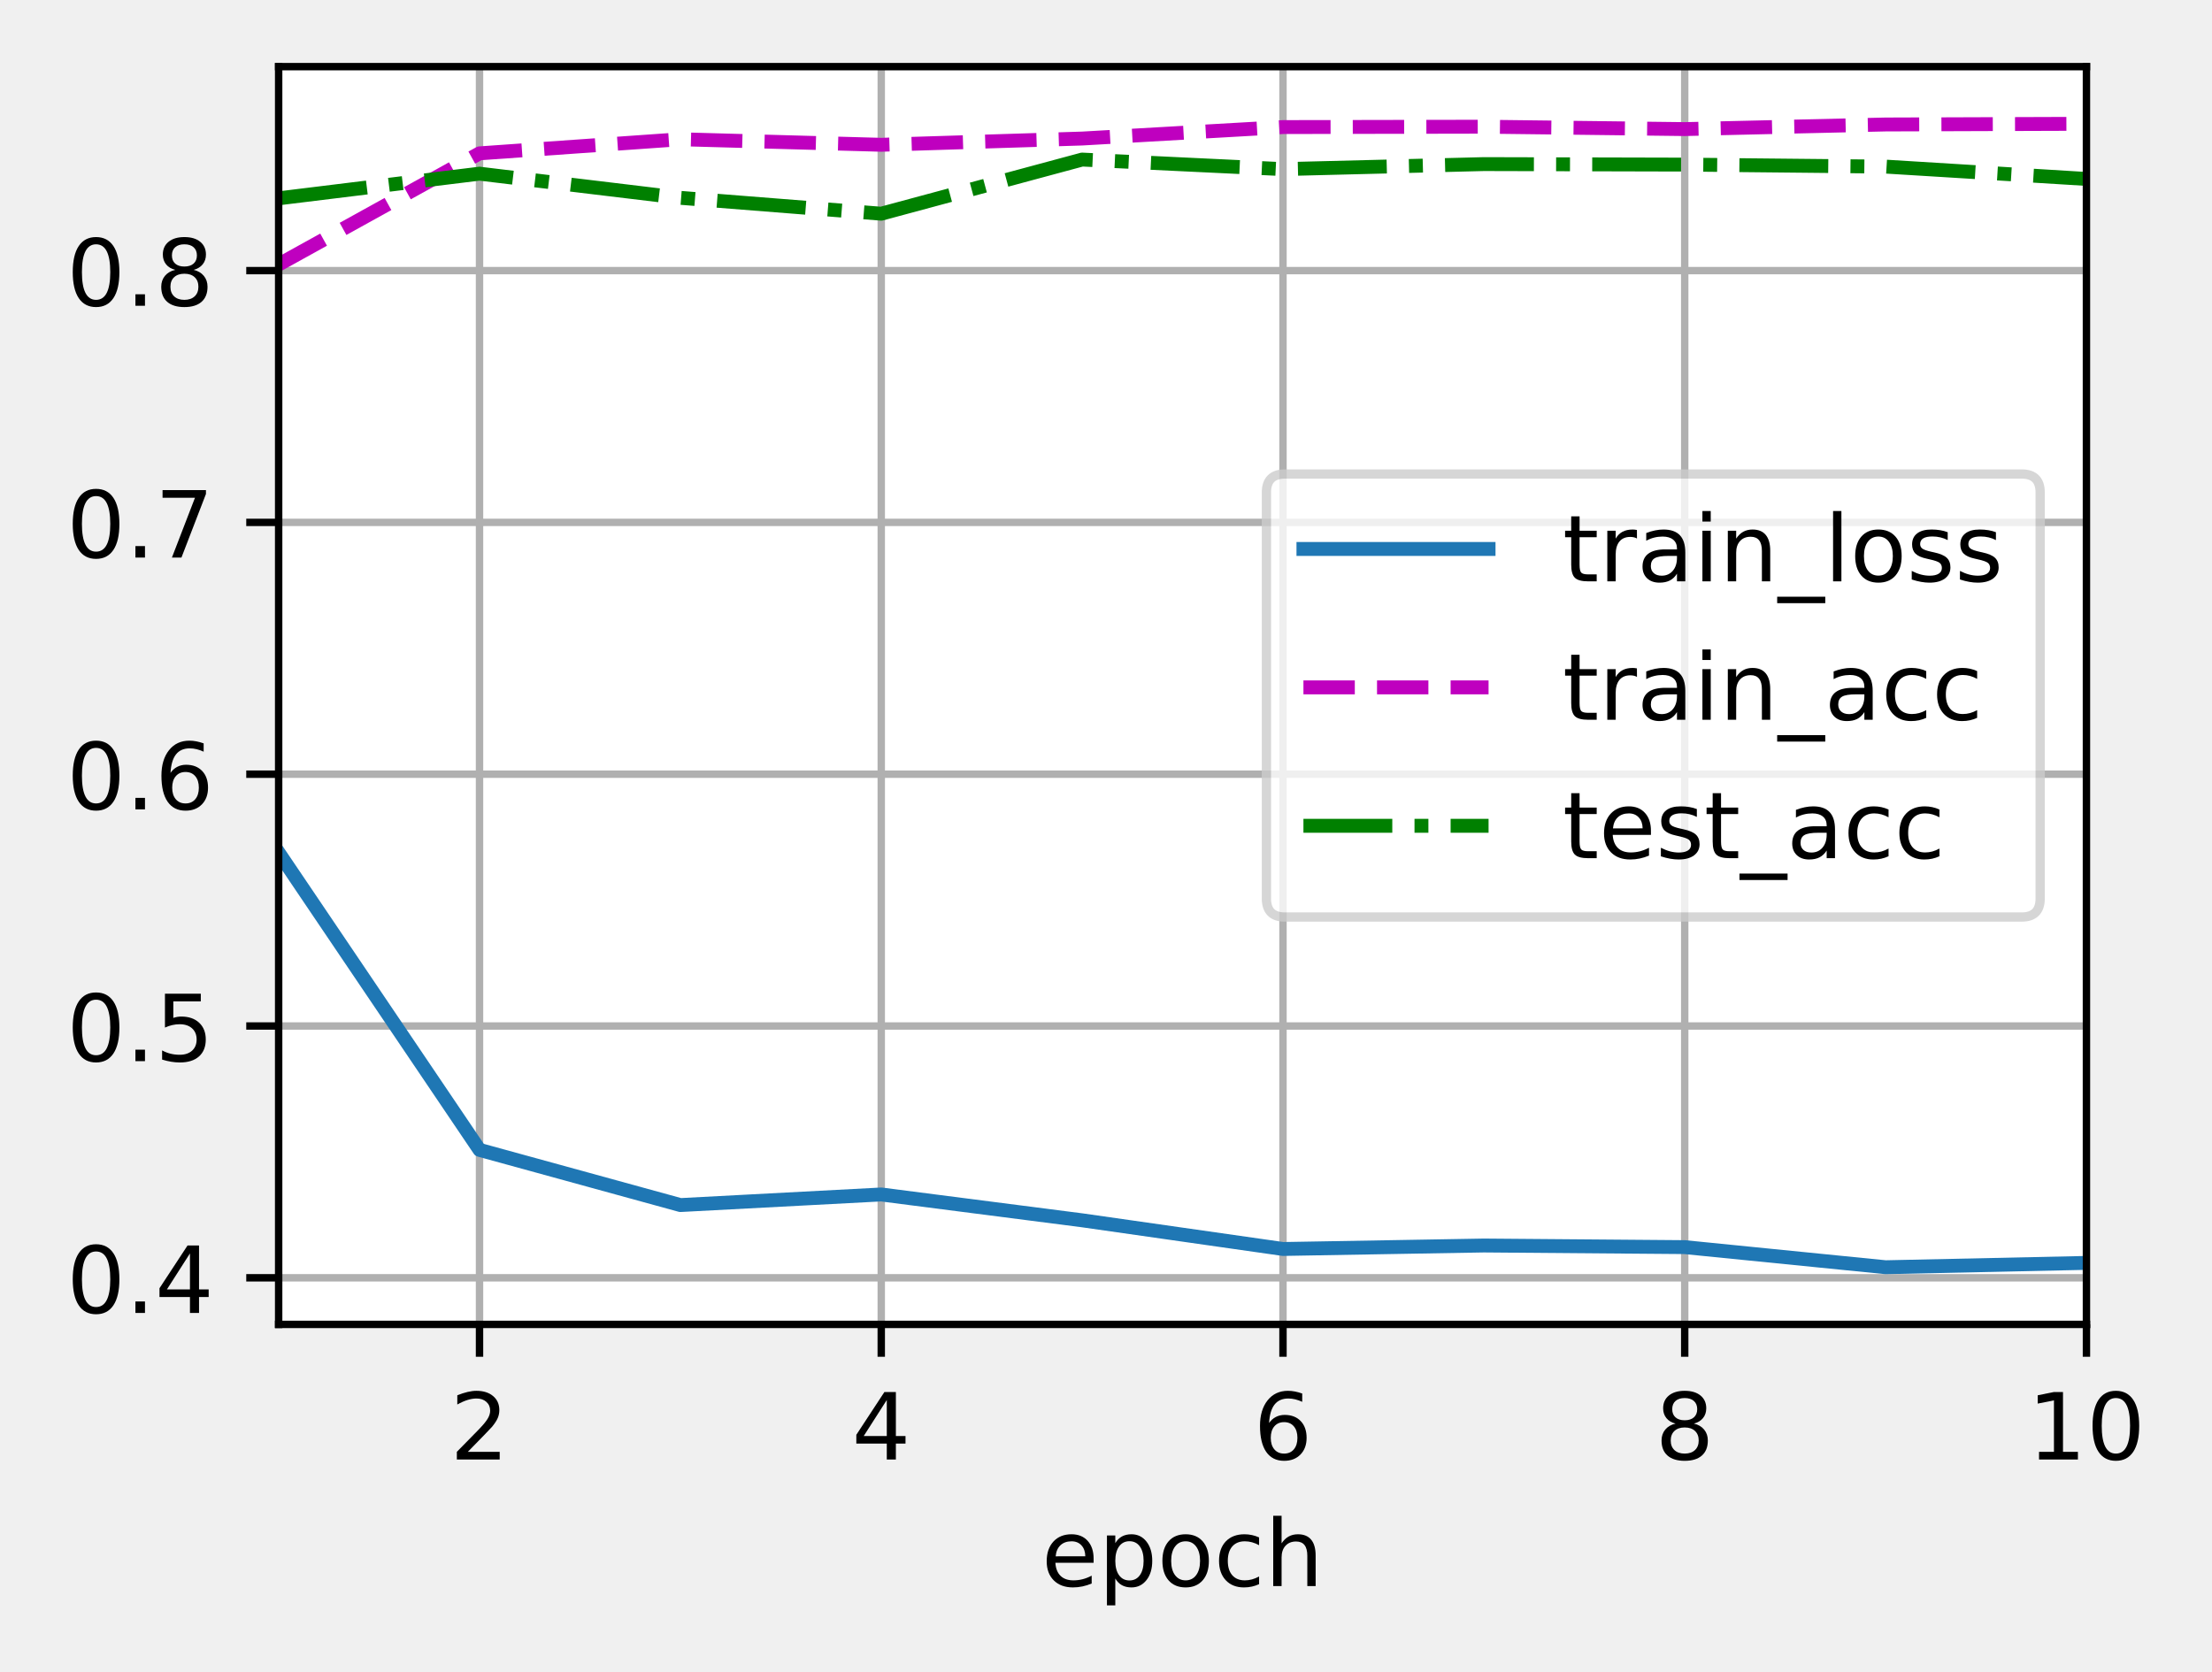
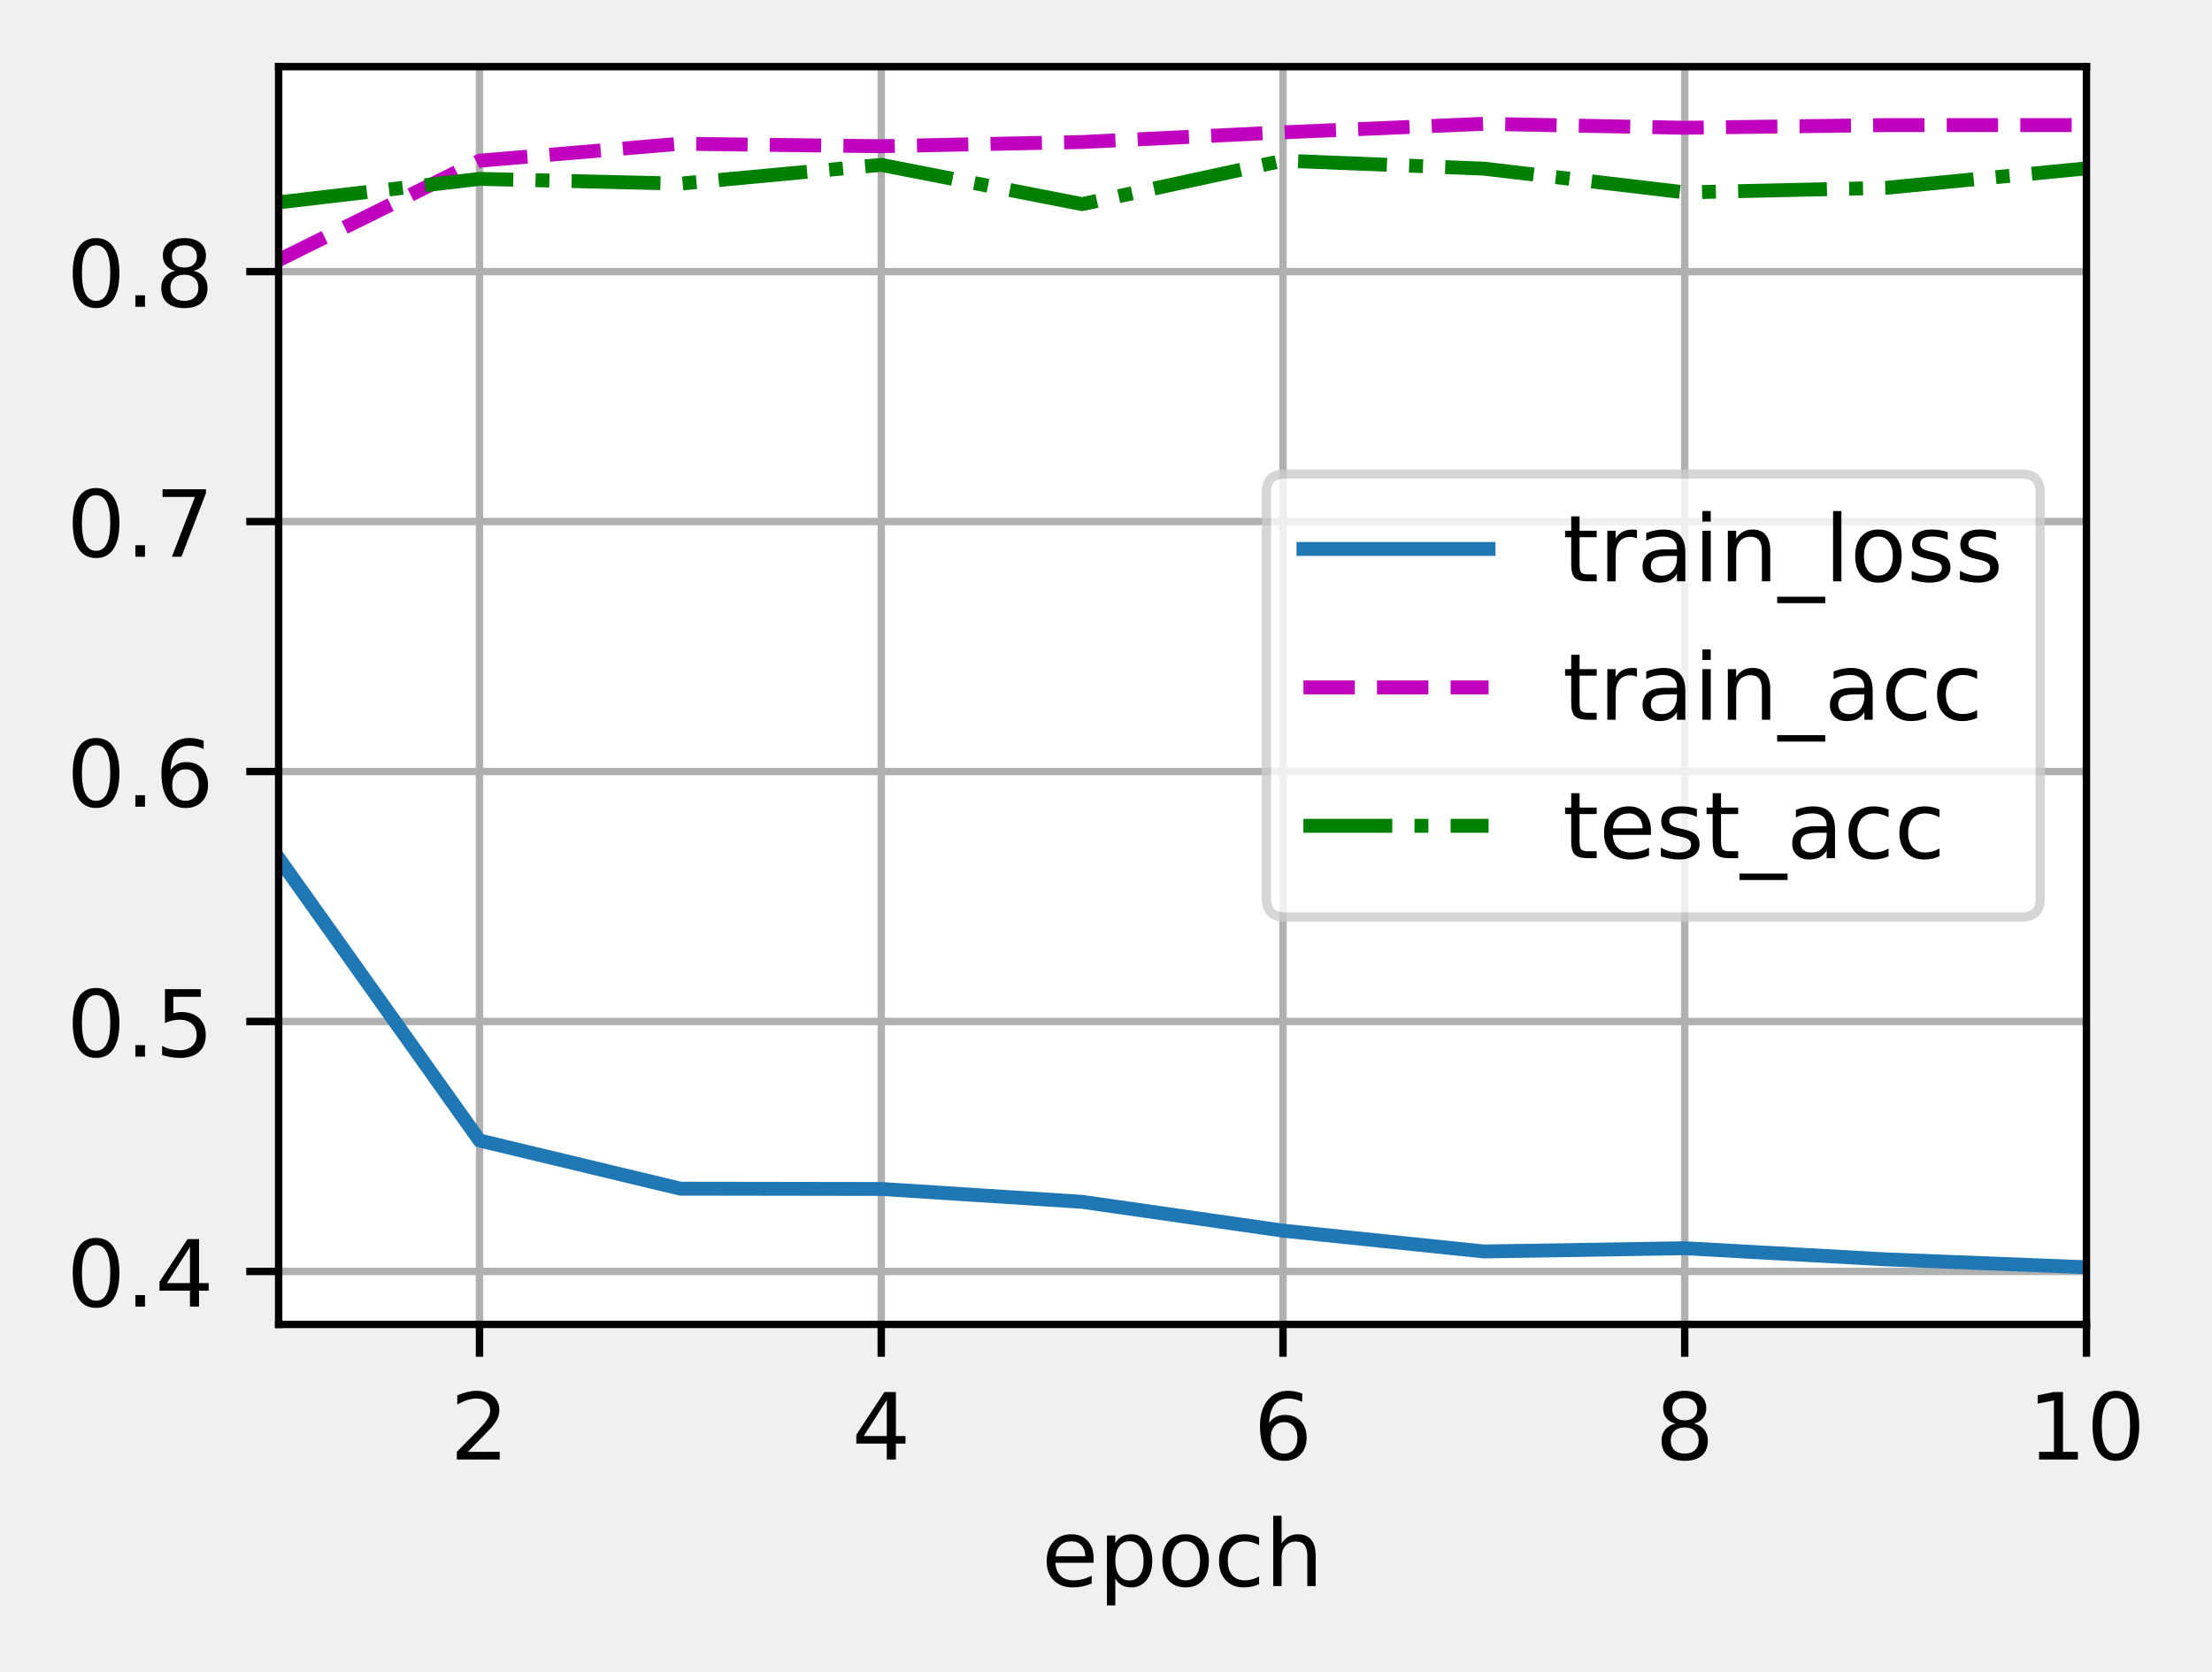
<svg xmlns="http://www.w3.org/2000/svg" xmlns:xlink="http://www.w3.org/1999/xlink" height="180.656pt" version="1.1" viewBox="0 0 238.966 180.656" width="238.966pt">
  <defs>
    <style type="text/css">
*{stroke-linecap:butt;stroke-linejoin:round;}
  </style>
  </defs>
  <g id="figure_1">
    <g id="patch_1">
      <path d="M 0 180.656  L 238.966 180.656  L 238.966 0  L 0 0  z " style="fill:none;" />
    </g>
    <g id="axes_1">
      <g id="patch_2">
        <path d="M 30.103 143.1  L 225.403 143.1  L 225.403 7.2  L 30.103 7.2  z " style="fill:#ffffff;" />
      </g>
      <g id="matplotlib.axis_1">
        <g id="xtick_1">
          <g id="line2d_1">
-             <path clip-path="url(#p134ee7693a)" d="M 51.803 143.1  L 51.803 7.2  " style="fill:none;stroke:#b0b0b0;stroke-linecap:square;stroke-width:0.8;" />
+             <path clip-path="url(#pfee82cca7a)" d="M 51.803 143.1  L 51.803 7.2  " style="fill:none;stroke:#b0b0b0;stroke-linecap:square;stroke-width:0.8;" />
          </g>
          <g id="line2d_2">
            <defs>
-               <path d="M 0 0  L 0 3.5  " id="mca62040d2a" style="stroke:#000000;stroke-width:0.8;" />
-             </defs>
-             <g>
-               <use style="stroke:#000000;stroke-width:0.8;" x="51.803" xlink:href="#mca62040d2a" y="143.1" />
+               <path d="M 0 0  L 0 3.5  " id="m386dedbca4" style="stroke:#000000;stroke-width:0.8;" />
+             </defs>
+             <g>
+               <use style="stroke:#000000;stroke-width:0.8;" x="51.803" xlink:href="#m386dedbca4" y="143.1" />
            </g>
          </g>
          <g id="text_1">
            <defs>
              <path d="M 19.188 8.297  L 53.609 8.297  L 53.609 0  L 7.328 0  L 7.328 8.297  Q 12.938 14.109 22.625 23.891  Q 32.328 33.688 34.812 36.531  Q 39.547 41.844 41.422 45.531  Q 43.312 49.219 43.312 52.781  Q 43.312 58.594 39.234 62.25  Q 35.156 65.922 28.609 65.922  Q 23.969 65.922 18.812 64.312  Q 13.672 62.703 7.812 59.422  L 7.812 69.391  Q 13.766 71.781 18.938 73  Q 24.125 74.219 28.422 74.219  Q 39.75 74.219 46.484 68.547  Q 53.219 62.891 53.219 53.422  Q 53.219 48.922 51.531 44.891  Q 49.859 40.875 45.406 35.406  Q 44.188 33.984 37.641 27.219  Q 31.109 20.453 19.188 8.297  z " id="DejaVuSans-50" />
            </defs>
            <g transform="translate(48.62188 157.6984)scale(0.1 -0.1)">
              <use xlink:href="#DejaVuSans-50" />
            </g>
          </g>
        </g>
        <g id="xtick_2">
          <g id="line2d_3">
-             <path clip-path="url(#p134ee7693a)" d="M 95.203 143.1  L 95.203 7.2  " style="fill:none;stroke:#b0b0b0;stroke-linecap:square;stroke-width:0.8;" />
+             <path clip-path="url(#pfee82cca7a)" d="M 95.203 143.1  L 95.203 7.2  " style="fill:none;stroke:#b0b0b0;stroke-linecap:square;stroke-width:0.8;" />
          </g>
          <g id="line2d_4">
            <g>
-               <use style="stroke:#000000;stroke-width:0.8;" x="95.203" xlink:href="#mca62040d2a" y="143.1" />
+               <use style="stroke:#000000;stroke-width:0.8;" x="95.203" xlink:href="#m386dedbca4" y="143.1" />
            </g>
          </g>
          <g id="text_2">
            <defs>
              <path d="M 37.797 64.312  L 12.891 25.391  L 37.797 25.391  z M 35.203 72.906  L 47.609 72.906  L 47.609 25.391  L 58.016 25.391  L 58.016 17.188  L 47.609 17.188  L 47.609 0  L 37.797 0  L 37.797 17.188  L 4.891 17.188  L 4.891 26.703  z " id="DejaVuSans-52" />
            </defs>
            <g transform="translate(92.02187 157.6984)scale(0.1 -0.1)">
              <use xlink:href="#DejaVuSans-52" />
            </g>
          </g>
        </g>
        <g id="xtick_3">
          <g id="line2d_5">
-             <path clip-path="url(#p134ee7693a)" d="M 138.603 143.1  L 138.603 7.2  " style="fill:none;stroke:#b0b0b0;stroke-linecap:square;stroke-width:0.8;" />
+             <path clip-path="url(#pfee82cca7a)" d="M 138.603 143.1  L 138.603 7.2  " style="fill:none;stroke:#b0b0b0;stroke-linecap:square;stroke-width:0.8;" />
          </g>
          <g id="line2d_6">
            <g>
-               <use style="stroke:#000000;stroke-width:0.8;" x="138.603" xlink:href="#mca62040d2a" y="143.1" />
+               <use style="stroke:#000000;stroke-width:0.8;" x="138.603" xlink:href="#m386dedbca4" y="143.1" />
            </g>
          </g>
          <g id="text_3">
            <defs>
              <path d="M 33.016 40.375  Q 26.375 40.375 22.484 35.828  Q 18.609 31.297 18.609 23.391  Q 18.609 15.531 22.484 10.953  Q 26.375 6.391 33.016 6.391  Q 39.656 6.391 43.531 10.953  Q 47.406 15.531 47.406 23.391  Q 47.406 31.297 43.531 35.828  Q 39.656 40.375 33.016 40.375  z M 52.594 71.297  L 52.594 62.312  Q 48.875 64.062 45.094 64.984  Q 41.312 65.922 37.594 65.922  Q 27.828 65.922 22.672 59.328  Q 17.531 52.734 16.797 39.406  Q 19.672 43.656 24.016 45.922  Q 28.375 48.188 33.594 48.188  Q 44.578 48.188 50.953 41.516  Q 57.328 34.859 57.328 23.391  Q 57.328 12.156 50.688 5.359  Q 44.047 -1.422 33.016 -1.422  Q 20.359 -1.422 13.672 8.266  Q 6.984 17.969 6.984 36.375  Q 6.984 53.656 15.188 63.938  Q 23.391 74.219 37.203 74.219  Q 40.922 74.219 44.703 73.484  Q 48.484 72.75 52.594 71.297  z " id="DejaVuSans-54" />
            </defs>
            <g transform="translate(135.4219 157.6984)scale(0.1 -0.1)">
              <use xlink:href="#DejaVuSans-54" />
            </g>
          </g>
        </g>
        <g id="xtick_4">
          <g id="line2d_7">
-             <path clip-path="url(#p134ee7693a)" d="M 182.003 143.1  L 182.003 7.2  " style="fill:none;stroke:#b0b0b0;stroke-linecap:square;stroke-width:0.8;" />
+             <path clip-path="url(#pfee82cca7a)" d="M 182.003 143.1  L 182.003 7.2  " style="fill:none;stroke:#b0b0b0;stroke-linecap:square;stroke-width:0.8;" />
          </g>
          <g id="line2d_8">
            <g>
-               <use style="stroke:#000000;stroke-width:0.8;" x="182.003" xlink:href="#mca62040d2a" y="143.1" />
+               <use style="stroke:#000000;stroke-width:0.8;" x="182.003" xlink:href="#m386dedbca4" y="143.1" />
            </g>
          </g>
          <g id="text_4">
            <defs>
              <path d="M 31.781 34.625  Q 24.75 34.625 20.719 30.859  Q 16.703 27.094 16.703 20.516  Q 16.703 13.922 20.719 10.156  Q 24.75 6.391 31.781 6.391  Q 38.812 6.391 42.859 10.172  Q 46.922 13.969 46.922 20.516  Q 46.922 27.094 42.891 30.859  Q 38.875 34.625 31.781 34.625  z M 21.922 38.812  Q 15.578 40.375 12.031 44.719  Q 8.5 49.078 8.5 55.328  Q 8.5 64.062 14.719 69.141  Q 20.953 74.219 31.781 74.219  Q 42.672 74.219 48.875 69.141  Q 55.078 64.062 55.078 55.328  Q 55.078 49.078 51.531 44.719  Q 48 40.375 41.703 38.812  Q 48.828 37.156 52.797 32.312  Q 56.781 27.484 56.781 20.516  Q 56.781 9.906 50.312 4.234  Q 43.844 -1.422 31.781 -1.422  Q 19.734 -1.422 13.25 4.234  Q 6.781 9.906 6.781 20.516  Q 6.781 27.484 10.781 32.312  Q 14.797 37.156 21.922 38.812  z M 18.312 54.391  Q 18.312 48.734 21.844 45.562  Q 25.391 42.391 31.781 42.391  Q 38.141 42.391 41.719 45.562  Q 45.312 48.734 45.312 54.391  Q 45.312 60.062 41.719 63.234  Q 38.141 66.406 31.781 66.406  Q 25.391 66.406 21.844 63.234  Q 18.312 60.062 18.312 54.391  z " id="DejaVuSans-56" />
            </defs>
            <g transform="translate(178.8219 157.6984)scale(0.1 -0.1)">
              <use xlink:href="#DejaVuSans-56" />
            </g>
          </g>
        </g>
        <g id="xtick_5">
          <g id="line2d_9">
-             <path clip-path="url(#p134ee7693a)" d="M 225.403 143.1  L 225.403 7.2  " style="fill:none;stroke:#b0b0b0;stroke-linecap:square;stroke-width:0.8;" />
+             <path clip-path="url(#pfee82cca7a)" d="M 225.403 143.1  L 225.403 7.2  " style="fill:none;stroke:#b0b0b0;stroke-linecap:square;stroke-width:0.8;" />
          </g>
          <g id="line2d_10">
            <g>
-               <use style="stroke:#000000;stroke-width:0.8;" x="225.403" xlink:href="#mca62040d2a" y="143.1" />
+               <use style="stroke:#000000;stroke-width:0.8;" x="225.403" xlink:href="#m386dedbca4" y="143.1" />
            </g>
          </g>
          <g id="text_5">
            <defs>
              <path d="M 12.406 8.297  L 28.516 8.297  L 28.516 63.922  L 10.984 60.406  L 10.984 69.391  L 28.422 72.906  L 38.281 72.906  L 38.281 8.297  L 54.391 8.297  L 54.391 0  L 12.406 0  z " id="DejaVuSans-49" />
              <path d="M 31.781 66.406  Q 24.172 66.406 20.328 58.906  Q 16.5 51.422 16.5 36.375  Q 16.5 21.391 20.328 13.891  Q 24.172 6.391 31.781 6.391  Q 39.453 6.391 43.281 13.891  Q 47.125 21.391 47.125 36.375  Q 47.125 51.422 43.281 58.906  Q 39.453 66.406 31.781 66.406  z M 31.781 74.219  Q 44.047 74.219 50.516 64.516  Q 56.984 54.828 56.984 36.375  Q 56.984 17.969 50.516 8.266  Q 44.047 -1.422 31.781 -1.422  Q 19.531 -1.422 13.062 8.266  Q 6.594 17.969 6.594 36.375  Q 6.594 54.828 13.062 64.516  Q 19.531 74.219 31.781 74.219  z " id="DejaVuSans-48" />
            </defs>
            <g transform="translate(219.0406 157.6984)scale(0.1 -0.1)">
              <use xlink:href="#DejaVuSans-49" />
              <use x="63.623" xlink:href="#DejaVuSans-48" />
            </g>
          </g>
        </g>
        <g id="text_6">
          <defs>
            <path d="M 56.203 29.594  L 56.203 25.203  L 14.891 25.203  Q 15.484 15.922 20.484 11.062  Q 25.484 6.203 34.422 6.203  Q 39.594 6.203 44.453 7.469  Q 49.312 8.734 54.109 11.281  L 54.109 2.781  Q 49.266 0.734 44.188 -0.344  Q 39.109 -1.422 33.891 -1.422  Q 20.797 -1.422 13.156 6.188  Q 5.516 13.812 5.516 26.812  Q 5.516 40.234 12.766 48.109  Q 20.016 56 32.328 56  Q 43.359 56 49.781 48.891  Q 56.203 41.797 56.203 29.594  z M 47.219 32.234  Q 47.125 39.594 43.094 43.984  Q 39.062 48.391 32.422 48.391  Q 24.906 48.391 20.391 44.141  Q 15.875 39.891 15.188 32.172  z " id="DejaVuSans-101" />
            <path d="M 18.109 8.203  L 18.109 -20.797  L 9.078 -20.797  L 9.078 54.688  L 18.109 54.688  L 18.109 46.391  Q 20.953 51.266 25.266 53.625  Q 29.594 56 35.594 56  Q 45.562 56 51.781 48.094  Q 58.016 40.188 58.016 27.297  Q 58.016 14.406 51.781 6.484  Q 45.562 -1.422 35.594 -1.422  Q 29.594 -1.422 25.266 0.953  Q 20.953 3.328 18.109 8.203  z M 48.688 27.297  Q 48.688 37.203 44.609 42.844  Q 40.531 48.484 33.406 48.484  Q 26.266 48.484 22.188 42.844  Q 18.109 37.203 18.109 27.297  Q 18.109 17.391 22.188 11.75  Q 26.266 6.109 33.406 6.109  Q 40.531 6.109 44.609 11.75  Q 48.688 17.391 48.688 27.297  z " id="DejaVuSans-112" />
            <path d="M 30.609 48.391  Q 23.391 48.391 19.188 42.75  Q 14.984 37.109 14.984 27.297  Q 14.984 17.484 19.156 11.844  Q 23.344 6.203 30.609 6.203  Q 37.797 6.203 41.984 11.859  Q 46.188 17.531 46.188 27.297  Q 46.188 37.016 41.984 42.703  Q 37.797 48.391 30.609 48.391  z M 30.609 56  Q 42.328 56 49.016 48.375  Q 55.719 40.766 55.719 27.297  Q 55.719 13.875 49.016 6.219  Q 42.328 -1.422 30.609 -1.422  Q 18.844 -1.422 12.172 6.219  Q 5.516 13.875 5.516 27.297  Q 5.516 40.766 12.172 48.375  Q 18.844 56 30.609 56  z " id="DejaVuSans-111" />
            <path d="M 48.781 52.594  L 48.781 44.188  Q 44.969 46.297 41.141 47.344  Q 37.312 48.391 33.406 48.391  Q 24.656 48.391 19.812 42.844  Q 14.984 37.312 14.984 27.297  Q 14.984 17.281 19.812 11.734  Q 24.656 6.203 33.406 6.203  Q 37.312 6.203 41.141 7.25  Q 44.969 8.297 48.781 10.406  L 48.781 2.094  Q 45.016 0.344 40.984 -0.531  Q 36.969 -1.422 32.422 -1.422  Q 20.062 -1.422 12.781 6.344  Q 5.516 14.109 5.516 27.297  Q 5.516 40.672 12.859 48.328  Q 20.219 56 33.016 56  Q 37.156 56 41.109 55.141  Q 45.062 54.297 48.781 52.594  z " id="DejaVuSans-99" />
            <path d="M 54.891 33.016  L 54.891 0  L 45.906 0  L 45.906 32.719  Q 45.906 40.484 42.875 44.328  Q 39.844 48.188 33.797 48.188  Q 26.516 48.188 22.312 43.547  Q 18.109 38.922 18.109 30.906  L 18.109 0  L 9.078 0  L 9.078 75.984  L 18.109 75.984  L 18.109 46.188  Q 21.344 51.125 25.703 53.562  Q 30.078 56 35.797 56  Q 45.219 56 50.047 50.172  Q 54.891 44.344 54.891 33.016  z " id="DejaVuSans-104" />
          </defs>
          <g transform="translate(112.525 171.3766)scale(0.1 -0.1)">
            <use xlink:href="#DejaVuSans-101" />
            <use x="61.523" xlink:href="#DejaVuSans-112" />
            <use x="125" xlink:href="#DejaVuSans-111" />
            <use x="186.182" xlink:href="#DejaVuSans-99" />
            <use x="241.162" xlink:href="#DejaVuSans-104" />
          </g>
        </g>
      </g>
      <g id="matplotlib.axis_2">
        <g id="ytick_1">
          <g id="line2d_11">
-             <path clip-path="url(#p134ee7693a)" d="M 30.103 138.064  L 225.403 138.064  " style="fill:none;stroke:#b0b0b0;stroke-linecap:square;stroke-width:0.8;" />
+             <path clip-path="url(#pfee82cca7a)" d="M 30.103 137.376  L 225.403 137.376  " style="fill:none;stroke:#b0b0b0;stroke-linecap:square;stroke-width:0.8;" />
          </g>
          <g id="line2d_12">
            <defs>
-               <path d="M 0 0  L -3.5 0  " id="m6acdf051dd" style="stroke:#000000;stroke-width:0.8;" />
-             </defs>
-             <g>
-               <use style="stroke:#000000;stroke-width:0.8;" x="30.103" xlink:href="#m6acdf051dd" y="138.064" />
+               <path d="M 0 0  L -3.5 0  " id="m837f6cb45a" style="stroke:#000000;stroke-width:0.8;" />
+             </defs>
+             <g>
+               <use style="stroke:#000000;stroke-width:0.8;" x="30.103" xlink:href="#m837f6cb45a" y="137.376" />
            </g>
          </g>
          <g id="text_7">
            <defs>
              <path d="M 10.688 12.406  L 21 12.406  L 21 0  L 10.688 0  z " id="DejaVuSans-46" />
            </defs>
-             <g transform="translate(7.2 141.8628)scale(0.1 -0.1)">
+             <g transform="translate(7.2 141.1757)scale(0.1 -0.1)">
              <use xlink:href="#DejaVuSans-48" />
              <use x="63.623" xlink:href="#DejaVuSans-46" />
              <use x="95.41" xlink:href="#DejaVuSans-52" />
            </g>
          </g>
        </g>
        <g id="ytick_2">
          <g id="line2d_13">
-             <path clip-path="url(#p134ee7693a)" d="M 30.103 110.857  L 225.403 110.857  " style="fill:none;stroke:#b0b0b0;stroke-linecap:square;stroke-width:0.8;" />
+             <path clip-path="url(#pfee82cca7a)" d="M 30.103 110.369  L 225.403 110.369  " style="fill:none;stroke:#b0b0b0;stroke-linecap:square;stroke-width:0.8;" />
          </g>
          <g id="line2d_14">
            <g>
-               <use style="stroke:#000000;stroke-width:0.8;" x="30.103" xlink:href="#m6acdf051dd" y="110.857" />
+               <use style="stroke:#000000;stroke-width:0.8;" x="30.103" xlink:href="#m837f6cb45a" y="110.369" />
            </g>
          </g>
          <g id="text_8">
            <defs>
              <path d="M 10.797 72.906  L 49.516 72.906  L 49.516 64.594  L 19.828 64.594  L 19.828 46.734  Q 21.969 47.469 24.109 47.828  Q 26.266 48.188 28.422 48.188  Q 40.625 48.188 47.75 41.5  Q 54.891 34.812 54.891 23.391  Q 54.891 11.625 47.562 5.094  Q 40.234 -1.422 26.906 -1.422  Q 22.312 -1.422 17.547 -0.641  Q 12.797 0.141 7.719 1.703  L 7.719 11.625  Q 12.109 9.234 16.797 8.062  Q 21.484 6.891 26.703 6.891  Q 35.156 6.891 40.078 11.328  Q 45.016 15.766 45.016 23.391  Q 45.016 31 40.078 35.438  Q 35.156 39.891 26.703 39.891  Q 22.75 39.891 18.812 39.016  Q 14.891 38.141 10.797 36.281  z " id="DejaVuSans-53" />
            </defs>
-             <g transform="translate(7.2 114.6566)scale(0.1 -0.1)">
+             <g transform="translate(7.2 114.1685)scale(0.1 -0.1)">
              <use xlink:href="#DejaVuSans-48" />
              <use x="63.623" xlink:href="#DejaVuSans-46" />
              <use x="95.41" xlink:href="#DejaVuSans-53" />
            </g>
          </g>
        </g>
        <g id="ytick_3">
          <g id="line2d_15">
-             <path clip-path="url(#p134ee7693a)" d="M 30.103 83.651  L 225.403 83.651  " style="fill:none;stroke:#b0b0b0;stroke-linecap:square;stroke-width:0.8;" />
+             <path clip-path="url(#pfee82cca7a)" d="M 30.103 83.362  L 225.403 83.362  " style="fill:none;stroke:#b0b0b0;stroke-linecap:square;stroke-width:0.8;" />
          </g>
          <g id="line2d_16">
            <g>
-               <use style="stroke:#000000;stroke-width:0.8;" x="30.103" xlink:href="#m6acdf051dd" y="83.651" />
+               <use style="stroke:#000000;stroke-width:0.8;" x="30.103" xlink:href="#m837f6cb45a" y="83.362" />
            </g>
          </g>
          <g id="text_9">
-             <g transform="translate(7.2 87.4503)scale(0.1 -0.1)">
+             <g transform="translate(7.2 87.16124)scale(0.1 -0.1)">
              <use xlink:href="#DejaVuSans-48" />
              <use x="63.623" xlink:href="#DejaVuSans-46" />
              <use x="95.41" xlink:href="#DejaVuSans-54" />
            </g>
          </g>
        </g>
        <g id="ytick_4">
          <g id="line2d_17">
-             <path clip-path="url(#p134ee7693a)" d="M 30.103 56.445  L 225.403 56.445  " style="fill:none;stroke:#b0b0b0;stroke-linecap:square;stroke-width:0.8;" />
+             <path clip-path="url(#pfee82cca7a)" d="M 30.103 56.355  L 225.403 56.355  " style="fill:none;stroke:#b0b0b0;stroke-linecap:square;stroke-width:0.8;" />
          </g>
          <g id="line2d_18">
            <g>
-               <use style="stroke:#000000;stroke-width:0.8;" x="30.103" xlink:href="#m6acdf051dd" y="56.445" />
+               <use style="stroke:#000000;stroke-width:0.8;" x="30.103" xlink:href="#m837f6cb45a" y="56.355" />
            </g>
          </g>
          <g id="text_10">
            <defs>
              <path d="M 8.203 72.906  L 55.078 72.906  L 55.078 68.703  L 28.609 0  L 18.312 0  L 43.219 64.594  L 8.203 64.594  z " id="DejaVuSans-55" />
            </defs>
-             <g transform="translate(7.2 60.24402)scale(0.1 -0.1)">
+             <g transform="translate(7.2 60.154)scale(0.1 -0.1)">
              <use xlink:href="#DejaVuSans-48" />
              <use x="63.623" xlink:href="#DejaVuSans-46" />
              <use x="95.41" xlink:href="#DejaVuSans-55" />
            </g>
          </g>
        </g>
        <g id="ytick_5">
          <g id="line2d_19">
-             <path clip-path="url(#p134ee7693a)" d="M 30.103 29.239  L 225.403 29.239  " style="fill:none;stroke:#b0b0b0;stroke-linecap:square;stroke-width:0.8;" />
+             <path clip-path="url(#pfee82cca7a)" d="M 30.103 29.348  L 225.403 29.348  " style="fill:none;stroke:#b0b0b0;stroke-linecap:square;stroke-width:0.8;" />
          </g>
          <g id="line2d_20">
            <g>
-               <use style="stroke:#000000;stroke-width:0.8;" x="30.103" xlink:href="#m6acdf051dd" y="29.239" />
+               <use style="stroke:#000000;stroke-width:0.8;" x="30.103" xlink:href="#m837f6cb45a" y="29.348" />
            </g>
          </g>
          <g id="text_11">
-             <g transform="translate(7.2 33.03775)scale(0.1 -0.1)">
+             <g transform="translate(7.2 33.14677)scale(0.1 -0.1)">
              <use xlink:href="#DejaVuSans-48" />
              <use x="63.623" xlink:href="#DejaVuSans-46" />
              <use x="95.41" xlink:href="#DejaVuSans-56" />
            </g>
          </g>
        </g>
      </g>
      <g id="line2d_21">
-         <path clip-path="url(#p134ee7693a)" d="M 30.103 92.123  L 51.803 124.244  L 73.503 130.206  L 95.203 129.061  L 116.903 131.853  L 138.603 134.952  L 160.303 134.576  L 182.003 134.751  L 203.703 136.923  L 225.403 136.455  " style="fill:none;stroke:#1f77b4;stroke-linecap:square;stroke-width:1.5;" />
+         <path clip-path="url(#pfee82cca7a)" d="M 30.103 92.721  L 51.803 123.23  L 73.503 128.435  L 95.203 128.467  L 116.903 129.857  L 138.603 132.973  L 160.303 135.22  L 182.003 134.869  L 203.703 136.072  L 225.403 136.923  " style="fill:none;stroke:#1f77b4;stroke-linecap:square;stroke-width:1.5;" />
      </g>
      <g id="line2d_22">
-         <path clip-path="url(#p134ee7693a)" d="M 30.103 28.581  L 51.803 16.569  L 73.503 15.046  L 95.203 15.644  L 116.903 14.969  L 138.603 13.731  L 160.303 13.69  L 182.003 13.949  L 203.703 13.45  L 225.403 13.377  " style="fill:none;stroke:#bf00bf;stroke-dasharray:5.55,2.4;stroke-dashoffset:0;stroke-width:1.5;" />
+         <path clip-path="url(#pfee82cca7a)" d="M 30.103 28.101  L 51.803 17.365  L 73.503 15.529  L 95.203 15.799  L 116.903 15.344  L 138.603 14.3  L 160.303 13.377  L 182.003 13.805  L 203.703 13.517  L 225.403 13.517  " style="fill:none;stroke:#bf00bf;stroke-dasharray:5.55,2.4;stroke-dashoffset:0;stroke-width:1.5;" />
      </g>
      <g id="line2d_23">
-         <path clip-path="url(#p134ee7693a)" d="M 30.103 21.43  L 51.803 18.764  L 73.503 21.376  L 95.203 23.09  L 116.903 17.241  L 138.603 18.274  L 160.303 17.73  L 182.003 17.785  L 203.703 18.002  L 225.403 19.335  " style="fill:none;stroke:#008000;stroke-dasharray:9.6,2.4,1.5,2.4;stroke-dashoffset:0;stroke-width:1.5;" />
+         <path clip-path="url(#pfee82cca7a)" d="M 30.103 21.867  L 51.803 19.328  L 73.503 19.841  L 95.203 17.815  L 116.903 22.056  L 138.603 17.356  L 160.303 18.221  L 182.003 20.786  L 203.703 20.3  L 225.403 18.194  " style="fill:none;stroke:#008000;stroke-dasharray:9.6,2.4,1.5,2.4;stroke-dashoffset:0;stroke-width:1.5;" />
      </g>
      <g id="patch_3">
        <path d="M 30.103 143.1  L 30.103 7.2  " style="fill:none;stroke:#000000;stroke-linecap:square;stroke-linejoin:miter;stroke-width:0.8;" />
      </g>
      <g id="patch_4">
        <path d="M 225.403 143.1  L 225.403 7.2  " style="fill:none;stroke:#000000;stroke-linecap:square;stroke-linejoin:miter;stroke-width:0.8;" />
      </g>
      <g id="patch_5">
        <path d="M 30.103 143.1  L 225.403 143.1  " style="fill:none;stroke:#000000;stroke-linecap:square;stroke-linejoin:miter;stroke-width:0.8;" />
      </g>
      <g id="patch_6">
        <path d="M 30.103 7.2  L 225.403 7.2  " style="fill:none;stroke:#000000;stroke-linecap:square;stroke-linejoin:miter;stroke-width:0.8;" />
      </g>
      <g id="legend_1">
        <g id="patch_7">
          <path d="M 138.812 99.084  L 218.403 99.084  Q 220.403 99.084 220.403 97.084  L 220.403 53.216  Q 220.403 51.216 218.403 51.216  L 138.812 51.216  Q 136.812 51.216 136.812 53.216  L 136.812 97.084  Q 136.812 99.084 138.812 99.084  z " style="fill:#ffffff;opacity:0.8;stroke:#cccccc;stroke-linejoin:miter;" />
        </g>
        <g id="line2d_24">
          <path d="M 140.812 59.314  L 160.812 59.314  " style="fill:none;stroke:#1f77b4;stroke-linecap:square;stroke-width:1.5;" />
        </g>
        <g id="line2d_25" />
        <g id="text_12">
          <defs>
            <path d="M 18.312 70.219  L 18.312 54.688  L 36.812 54.688  L 36.812 47.703  L 18.312 47.703  L 18.312 18.016  Q 18.312 11.328 20.141 9.422  Q 21.969 7.516 27.594 7.516  L 36.812 7.516  L 36.812 0  L 27.594 0  Q 17.188 0 13.234 3.875  Q 9.281 7.766 9.281 18.016  L 9.281 47.703  L 2.688 47.703  L 2.688 54.688  L 9.281 54.688  L 9.281 70.219  z " id="DejaVuSans-116" />
            <path d="M 41.109 46.297  Q 39.594 47.172 37.812 47.578  Q 36.031 48 33.891 48  Q 26.266 48 22.188 43.047  Q 18.109 38.094 18.109 28.812  L 18.109 0  L 9.078 0  L 9.078 54.688  L 18.109 54.688  L 18.109 46.188  Q 20.953 51.172 25.484 53.578  Q 30.031 56 36.531 56  Q 37.453 56 38.578 55.875  Q 39.703 55.766 41.062 55.516  z " id="DejaVuSans-114" />
            <path d="M 34.281 27.484  Q 23.391 27.484 19.188 25  Q 14.984 22.516 14.984 16.5  Q 14.984 11.719 18.141 8.906  Q 21.297 6.109 26.703 6.109  Q 34.188 6.109 38.703 11.406  Q 43.219 16.703 43.219 25.484  L 43.219 27.484  z M 52.203 31.203  L 52.203 0  L 43.219 0  L 43.219 8.297  Q 40.141 3.328 35.547 0.953  Q 30.953 -1.422 24.312 -1.422  Q 15.922 -1.422 10.953 3.297  Q 6 8.016 6 15.922  Q 6 25.141 12.172 29.828  Q 18.359 34.516 30.609 34.516  L 43.219 34.516  L 43.219 35.406  Q 43.219 41.609 39.141 45  Q 35.062 48.391 27.688 48.391  Q 23 48.391 18.547 47.266  Q 14.109 46.141 10.016 43.891  L 10.016 52.203  Q 14.938 54.109 19.578 55.047  Q 24.219 56 28.609 56  Q 40.484 56 46.344 49.844  Q 52.203 43.703 52.203 31.203  z " id="DejaVuSans-97" />
            <path d="M 9.422 54.688  L 18.406 54.688  L 18.406 0  L 9.422 0  z M 9.422 75.984  L 18.406 75.984  L 18.406 64.594  L 9.422 64.594  z " id="DejaVuSans-105" />
            <path d="M 54.891 33.016  L 54.891 0  L 45.906 0  L 45.906 32.719  Q 45.906 40.484 42.875 44.328  Q 39.844 48.188 33.797 48.188  Q 26.516 48.188 22.312 43.547  Q 18.109 38.922 18.109 30.906  L 18.109 0  L 9.078 0  L 9.078 54.688  L 18.109 54.688  L 18.109 46.188  Q 21.344 51.125 25.703 53.562  Q 30.078 56 35.797 56  Q 45.219 56 50.047 50.172  Q 54.891 44.344 54.891 33.016  z " id="DejaVuSans-110" />
            <path d="M 50.984 -16.609  L 50.984 -23.578  L -0.984 -23.578  L -0.984 -16.609  z " id="DejaVuSans-95" />
            <path d="M 9.422 75.984  L 18.406 75.984  L 18.406 0  L 9.422 0  z " id="DejaVuSans-108" />
            <path d="M 44.281 53.078  L 44.281 44.578  Q 40.484 46.531 36.375 47.5  Q 32.281 48.484 27.875 48.484  Q 21.188 48.484 17.844 46.438  Q 14.5 44.391 14.5 40.281  Q 14.5 37.156 16.891 35.375  Q 19.281 33.594 26.516 31.984  L 29.594 31.297  Q 39.156 29.25 43.188 25.516  Q 47.219 21.781 47.219 15.094  Q 47.219 7.469 41.188 3.016  Q 35.156 -1.422 24.609 -1.422  Q 20.219 -1.422 15.453 -0.562  Q 10.688 0.297 5.422 2  L 5.422 11.281  Q 10.406 8.688 15.234 7.391  Q 20.062 6.109 24.812 6.109  Q 31.156 6.109 34.562 8.281  Q 37.984 10.453 37.984 14.406  Q 37.984 18.062 35.516 20.016  Q 33.062 21.969 24.703 23.781  L 21.578 24.516  Q 13.234 26.266 9.516 29.906  Q 5.812 33.547 5.812 39.891  Q 5.812 47.609 11.281 51.797  Q 16.75 56 26.812 56  Q 31.781 56 36.172 55.266  Q 40.578 54.547 44.281 53.078  z " id="DejaVuSans-115" />
          </defs>
          <g transform="translate(168.8125 62.81406)scale(0.1 -0.1)">
            <use xlink:href="#DejaVuSans-116" />
            <use x="39.209" xlink:href="#DejaVuSans-114" />
            <use x="80.322" xlink:href="#DejaVuSans-97" />
            <use x="141.602" xlink:href="#DejaVuSans-105" />
            <use x="169.385" xlink:href="#DejaVuSans-110" />
            <use x="232.764" xlink:href="#DejaVuSans-95" />
            <use x="282.764" xlink:href="#DejaVuSans-108" />
            <use x="310.547" xlink:href="#DejaVuSans-111" />
            <use x="371.729" xlink:href="#DejaVuSans-115" />
            <use x="423.828" xlink:href="#DejaVuSans-115" />
          </g>
        </g>
        <g id="line2d_26">
          <path d="M 140.812 74.27  L 160.812 74.27  " style="fill:none;stroke:#bf00bf;stroke-dasharray:5.55,2.4;stroke-dashoffset:0;stroke-width:1.5;" />
        </g>
        <g id="line2d_27" />
        <g id="text_13">
          <g transform="translate(168.8125 77.77031)scale(0.1 -0.1)">
            <use xlink:href="#DejaVuSans-116" />
            <use x="39.209" xlink:href="#DejaVuSans-114" />
            <use x="80.322" xlink:href="#DejaVuSans-97" />
            <use x="141.602" xlink:href="#DejaVuSans-105" />
            <use x="169.385" xlink:href="#DejaVuSans-110" />
            <use x="232.764" xlink:href="#DejaVuSans-95" />
            <use x="282.764" xlink:href="#DejaVuSans-97" />
            <use x="344.043" xlink:href="#DejaVuSans-99" />
            <use x="399.023" xlink:href="#DejaVuSans-99" />
          </g>
        </g>
        <g id="line2d_28">
          <path d="M 140.812 89.227  L 160.812 89.227  " style="fill:none;stroke:#008000;stroke-dasharray:9.6,2.4,1.5,2.4;stroke-dashoffset:0;stroke-width:1.5;" />
        </g>
        <g id="line2d_29" />
        <g id="text_14">
          <g transform="translate(168.8125 92.72656)scale(0.1 -0.1)">
            <use xlink:href="#DejaVuSans-116" />
            <use x="39.209" xlink:href="#DejaVuSans-101" />
            <use x="100.732" xlink:href="#DejaVuSans-115" />
            <use x="152.832" xlink:href="#DejaVuSans-116" />
            <use x="192.041" xlink:href="#DejaVuSans-95" />
            <use x="242.041" xlink:href="#DejaVuSans-97" />
            <use x="303.32" xlink:href="#DejaVuSans-99" />
            <use x="358.301" xlink:href="#DejaVuSans-99" />
          </g>
        </g>
      </g>
    </g>
  </g>
  <defs>
-     <clipPath id="p134ee7693a">
+     <clipPath id="pfee82cca7a">
      <rect height="135.9" width="195.3" x="30.103" y="7.2" />
    </clipPath>
  </defs>
</svg>
